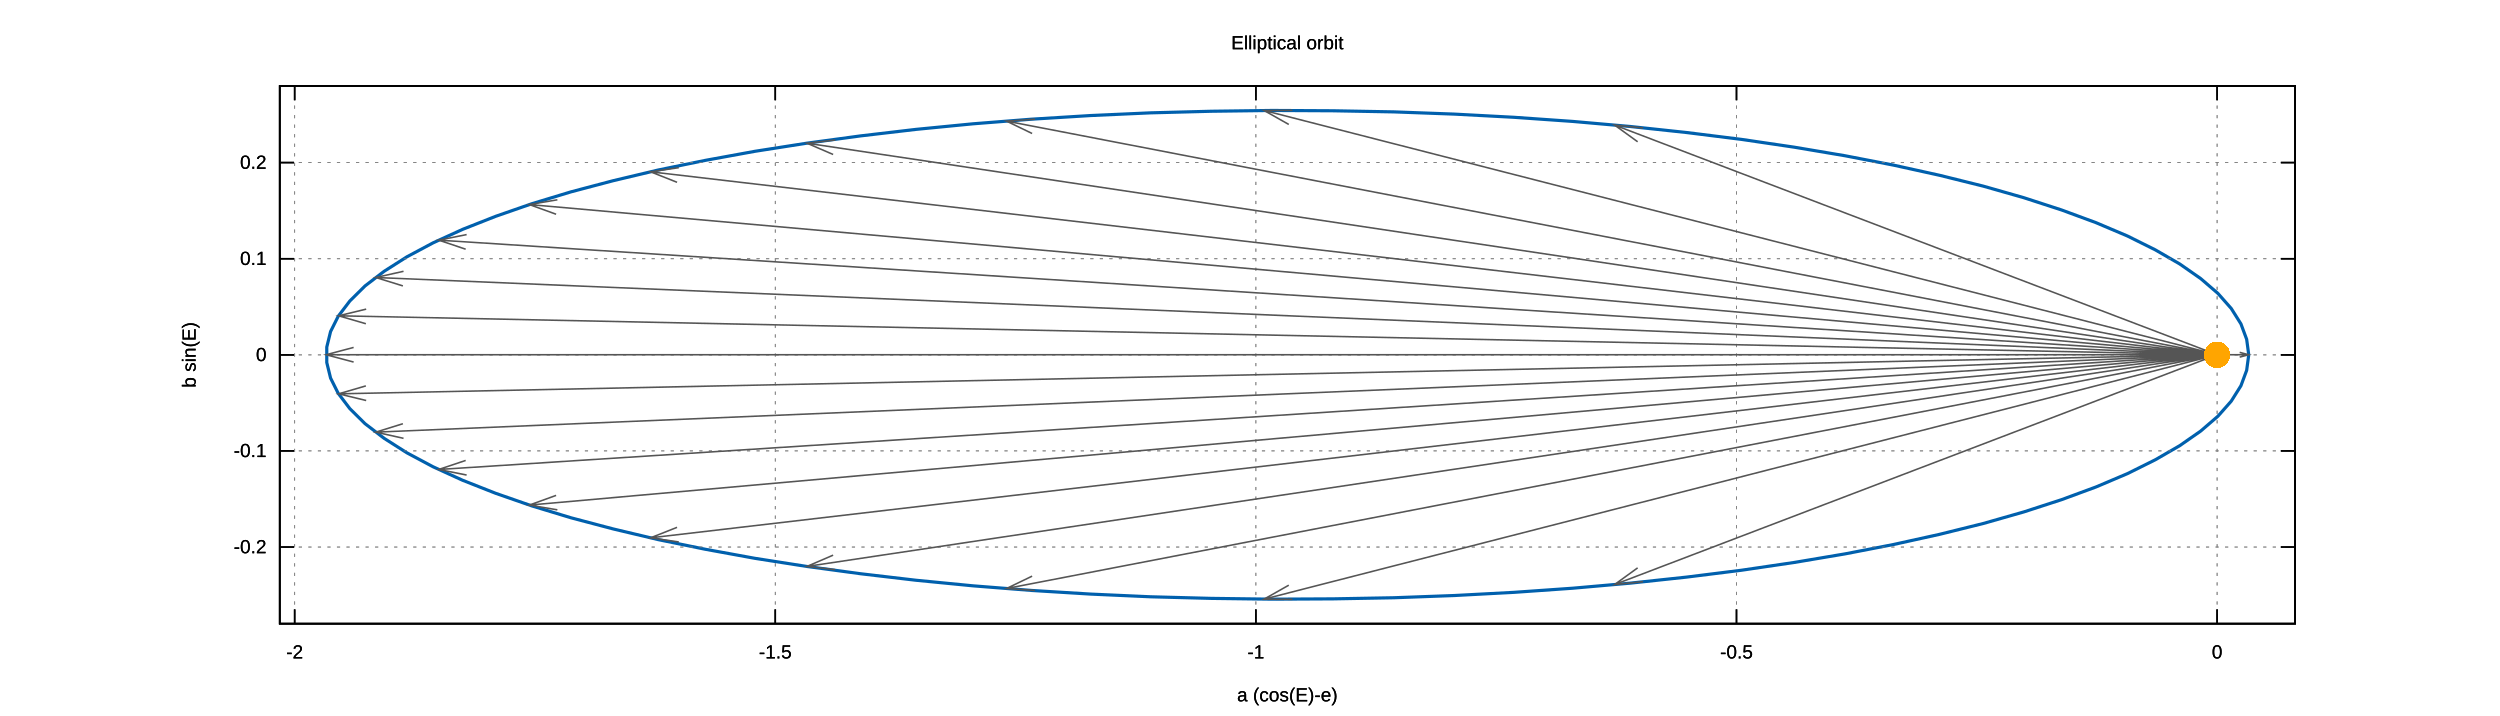
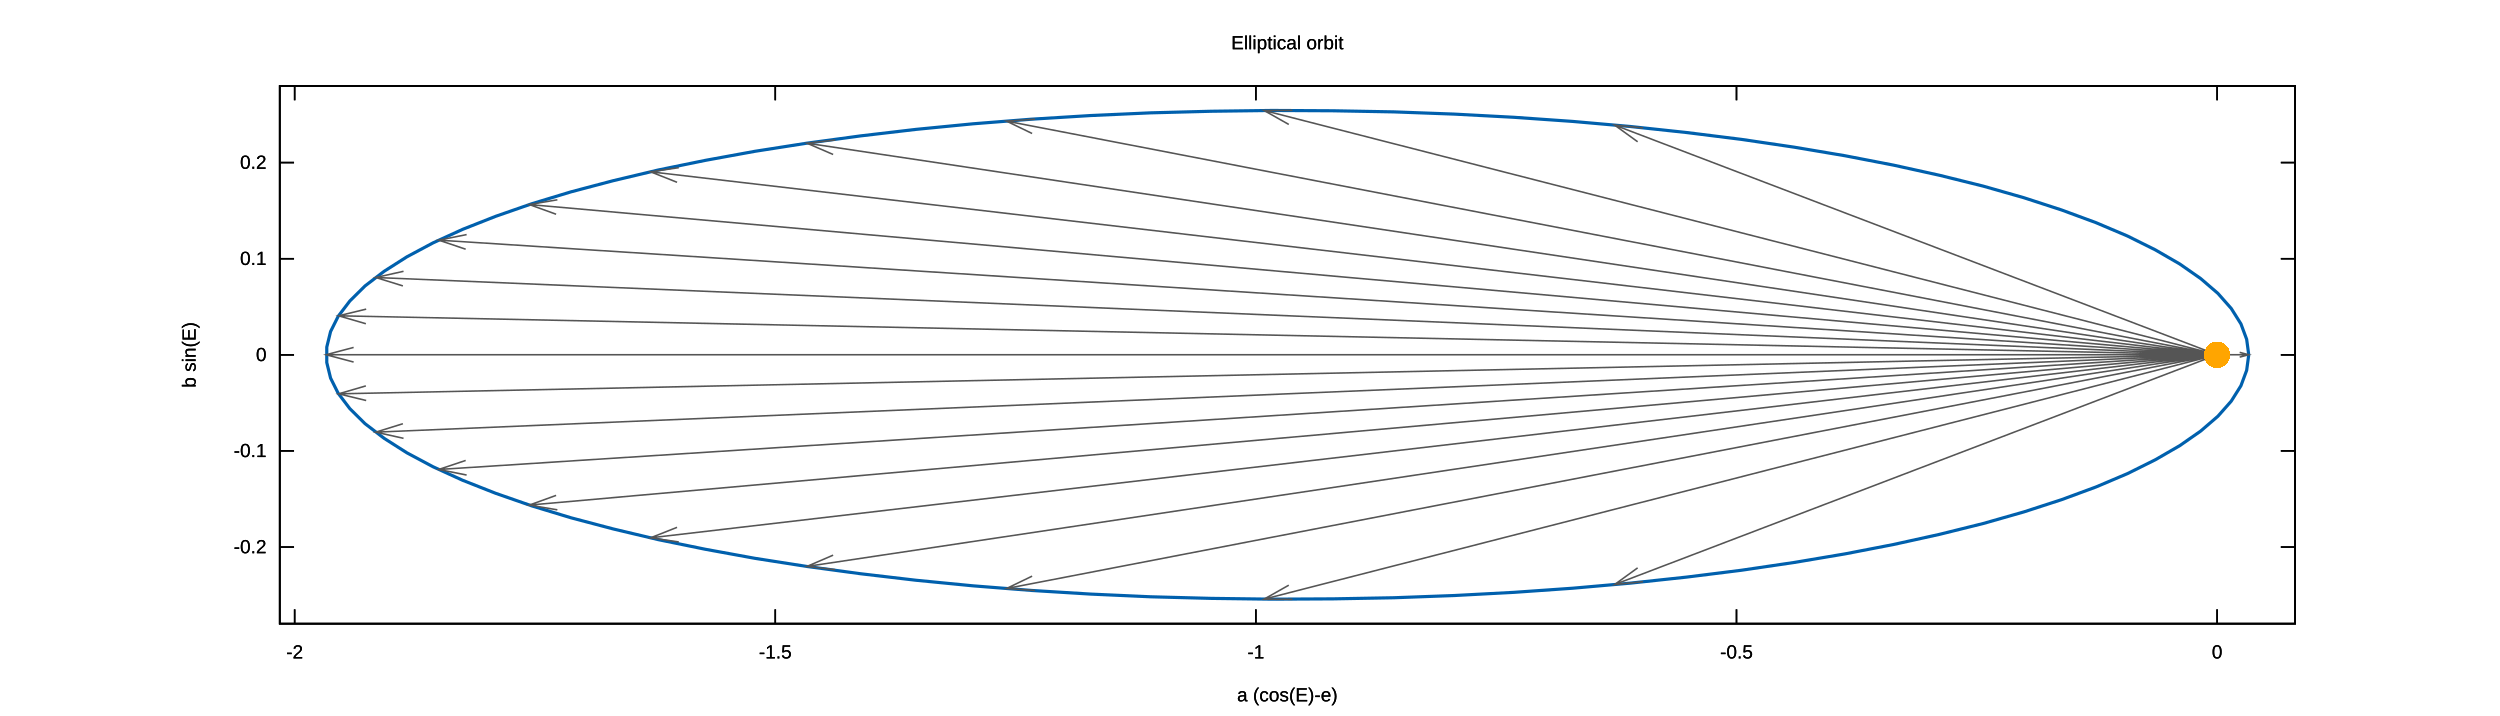
<svg xmlns="http://www.w3.org/2000/svg" xmlns:xlink="http://www.w3.org/1999/xlink" width="1573" height="450" viewBox="0 0 1573 450">
  <g id="gnuplot_canvas">
    <rect x="0" y="0" width="1573" height="450" fill="none" />
    <defs>
      <circle id="gpDot" r="0.5" stroke-width="0.5" stroke="currentColor" />
      <path id="gpPt0" stroke-width="0.222" stroke="currentColor" d="M-1,0 h2 M0,-1 v2" />
      <path id="gpPt1" stroke-width="0.222" stroke="currentColor" d="M-1,-1 L1,1 M1,-1 L-1,1" />
      <path id="gpPt2" stroke-width="0.222" stroke="currentColor" d="M-1,0 L1,0 M0,-1 L0,1 M-1,-1 L1,1 M-1,1 L1,-1" />
      <rect id="gpPt3" stroke-width="0.222" stroke="currentColor" x="-1" y="-1" width="2" height="2" />
      <rect id="gpPt4" stroke-width="0.222" stroke="currentColor" fill="currentColor" x="-1" y="-1" width="2" height="2" />
      <circle id="gpPt5" stroke-width="0.222" stroke="currentColor" cx="0" cy="0" r="1" />
      <use xlink:href="#gpPt5" id="gpPt6" fill="currentColor" stroke="none" />
      <path id="gpPt7" stroke-width="0.222" stroke="currentColor" d="M0,-1.33 L-1.33,0.67 L1.33,0.67 z" />
      <use xlink:href="#gpPt7" id="gpPt8" fill="currentColor" stroke="none" />
      <use xlink:href="#gpPt7" id="gpPt9" stroke="currentColor" transform="rotate(180)" />
      <use xlink:href="#gpPt9" id="gpPt10" fill="currentColor" stroke="none" />
      <use xlink:href="#gpPt3" id="gpPt11" stroke="currentColor" transform="rotate(45)" />
      <use xlink:href="#gpPt11" id="gpPt12" fill="currentColor" stroke="none" />
      <path id="gpPt13" stroke-width="0.222" stroke="currentColor" d="M0,1.330 L1.265,0.411 L0.782,-1.067 L-0.782,-1.076 L-1.265,0.411 z" />
      <use xlink:href="#gpPt13" id="gpPt14" fill="currentColor" stroke="none" />
      <filter id="textbox" filterUnits="objectBoundingBox" x="0" y="0" height="1" width="1">
        <feFlood flood-color="white" flood-opacity="1" result="bgnd" />
        <feComposite in="SourceGraphic" in2="bgnd" operator="atop" />
      </filter>
      <filter id="greybox" filterUnits="objectBoundingBox" x="0" y="0" height="1" width="1">
        <feFlood flood-color="lightgrey" flood-opacity="1" result="grey" />
        <feComposite in="SourceGraphic" in2="grey" operator="atop" />
      </filter>
    </defs>
    <g fill="none" color="white" stroke="currentColor" stroke-width="1.00" stroke-linecap="butt" stroke-linejoin="miter">
</g>
    <g fill="none" color="black" stroke="currentColor" stroke-width="1.00" stroke-linecap="butt" stroke-linejoin="miter">
- </g>
-     <g fill="none" color="black" stroke="black" stroke-width="0.50" stroke-linecap="butt" stroke-linejoin="miter">
- </g>
-     <g fill="none" color="gray" stroke="currentColor" stroke-width="0.50" stroke-linecap="butt" stroke-linejoin="miter">
-       <path stroke="gray" stroke-dasharray="2,4" class="gridline" d="M176.0,344.2 L1444.1,344.2  " />
-     </g>
-     <g fill="none" color="gray" stroke="gray" stroke-width="1.00" stroke-linecap="butt" stroke-linejoin="miter">
- </g>
-     <g fill="none" color="black" stroke="currentColor" stroke-width="1.00" stroke-linecap="butt" stroke-linejoin="miter">
      <path stroke="black" d="M176.0,344.2 L185.0,344.2 M1444.1,344.2 L1435.1,344.2  " />
      <g transform="translate(167.7,348.1)" stroke="none" fill="black" font-family="Arial" font-size="12.00" text-anchor="end">
        <text>
          <tspan font-family="Arial">-0.2</tspan>
        </text>
      </g>
    </g>
    <g fill="none" color="black" stroke="currentColor" stroke-width="1.00" stroke-linecap="butt" stroke-linejoin="miter">
- </g>
-     <g fill="none" color="black" stroke="black" stroke-width="0.50" stroke-linecap="butt" stroke-linejoin="miter">
- </g>
-     <g fill="none" color="gray" stroke="currentColor" stroke-width="0.50" stroke-linecap="butt" stroke-linejoin="miter">
-       <path stroke="gray" stroke-dasharray="2,4" class="gridline" d="M176.0,283.7 L1444.1,283.7  " />
-     </g>
-     <g fill="none" color="gray" stroke="gray" stroke-width="1.00" stroke-linecap="butt" stroke-linejoin="miter">
- </g>
-     <g fill="none" color="black" stroke="currentColor" stroke-width="1.00" stroke-linecap="butt" stroke-linejoin="miter">
      <path stroke="black" d="M176.0,283.7 L185.0,283.7 M1444.1,283.7 L1435.1,283.7  " />
      <g transform="translate(167.7,287.6)" stroke="none" fill="black" font-family="Arial" font-size="12.00" text-anchor="end">
        <text>
          <tspan font-family="Arial">-0.1</tspan>
        </text>
      </g>
    </g>
    <g fill="none" color="black" stroke="currentColor" stroke-width="1.00" stroke-linecap="butt" stroke-linejoin="miter">
- </g>
-     <g fill="none" color="black" stroke="black" stroke-width="0.50" stroke-linecap="butt" stroke-linejoin="miter">
- </g>
-     <g fill="none" color="gray" stroke="currentColor" stroke-width="0.50" stroke-linecap="butt" stroke-linejoin="miter">
-       <path stroke="gray" stroke-dasharray="2,4" class="gridline" d="M176.0,223.3 L1444.1,223.3  " />
-     </g>
-     <g fill="none" color="gray" stroke="gray" stroke-width="1.00" stroke-linecap="butt" stroke-linejoin="miter">
- </g>
-     <g fill="none" color="black" stroke="currentColor" stroke-width="1.00" stroke-linecap="butt" stroke-linejoin="miter">
      <path stroke="black" d="M176.0,223.3 L185.0,223.3 M1444.1,223.3 L1435.1,223.3  " />
      <g transform="translate(167.7,227.2)" stroke="none" fill="black" font-family="Arial" font-size="12.00" text-anchor="end">
        <text>
          <tspan font-family="Arial"> 0</tspan>
        </text>
      </g>
    </g>
    <g fill="none" color="black" stroke="currentColor" stroke-width="1.00" stroke-linecap="butt" stroke-linejoin="miter">
- </g>
-     <g fill="none" color="black" stroke="black" stroke-width="0.50" stroke-linecap="butt" stroke-linejoin="miter">
- </g>
-     <g fill="none" color="gray" stroke="currentColor" stroke-width="0.50" stroke-linecap="butt" stroke-linejoin="miter">
-       <path stroke="gray" stroke-dasharray="2,4" class="gridline" d="M176.0,162.8 L1444.1,162.8  " />
-     </g>
-     <g fill="none" color="gray" stroke="gray" stroke-width="1.00" stroke-linecap="butt" stroke-linejoin="miter">
- </g>
-     <g fill="none" color="black" stroke="currentColor" stroke-width="1.00" stroke-linecap="butt" stroke-linejoin="miter">
      <path stroke="black" d="M176.0,162.8 L185.0,162.8 M1444.1,162.8 L1435.1,162.8  " />
      <g transform="translate(167.7,166.7)" stroke="none" fill="black" font-family="Arial" font-size="12.00" text-anchor="end">
        <text>
          <tspan font-family="Arial"> 0.1</tspan>
        </text>
      </g>
    </g>
    <g fill="none" color="black" stroke="currentColor" stroke-width="1.00" stroke-linecap="butt" stroke-linejoin="miter">
- </g>
-     <g fill="none" color="black" stroke="black" stroke-width="0.50" stroke-linecap="butt" stroke-linejoin="miter">
- </g>
-     <g fill="none" color="gray" stroke="currentColor" stroke-width="0.50" stroke-linecap="butt" stroke-linejoin="miter">
-       <path stroke="gray" stroke-dasharray="2,4" class="gridline" d="M176.0,102.3 L1444.1,102.3  " />
-     </g>
-     <g fill="none" color="gray" stroke="gray" stroke-width="1.00" stroke-linecap="butt" stroke-linejoin="miter">
- </g>
-     <g fill="none" color="black" stroke="currentColor" stroke-width="1.00" stroke-linecap="butt" stroke-linejoin="miter">
      <path stroke="black" d="M176.0,102.3 L185.0,102.3 M1444.1,102.3 L1435.1,102.3  " />
      <g transform="translate(167.7,106.2)" stroke="none" fill="black" font-family="Arial" font-size="12.00" text-anchor="end">
        <text>
          <tspan font-family="Arial"> 0.2</tspan>
        </text>
      </g>
    </g>
    <g fill="none" color="black" stroke="currentColor" stroke-width="1.00" stroke-linecap="butt" stroke-linejoin="miter">
- </g>
-     <g fill="none" color="black" stroke="black" stroke-width="0.50" stroke-linecap="butt" stroke-linejoin="miter">
- </g>
-     <g fill="none" color="gray" stroke="currentColor" stroke-width="0.50" stroke-linecap="butt" stroke-linejoin="miter">
-       <path stroke="gray" stroke-dasharray="2,4" class="gridline" d="M185.4,392.4 L185.4,54.1  " />
-     </g>
-     <g fill="none" color="gray" stroke="gray" stroke-width="1.00" stroke-linecap="butt" stroke-linejoin="miter">
- </g>
-     <g fill="none" color="black" stroke="currentColor" stroke-width="1.00" stroke-linecap="butt" stroke-linejoin="miter">
      <path stroke="black" d="M185.4,392.4 L185.4,383.4 M185.4,54.1 L185.4,63.1  " />
      <g transform="translate(185.4,414.3)" stroke="none" fill="black" font-family="Arial" font-size="12.00" text-anchor="middle">
        <text>
          <tspan font-family="Arial">-2</tspan>
        </text>
      </g>
    </g>
    <g fill="none" color="black" stroke="currentColor" stroke-width="1.00" stroke-linecap="butt" stroke-linejoin="miter">
- </g>
-     <g fill="none" color="black" stroke="black" stroke-width="0.50" stroke-linecap="butt" stroke-linejoin="miter">
- </g>
-     <g fill="none" color="gray" stroke="currentColor" stroke-width="0.50" stroke-linecap="butt" stroke-linejoin="miter">
-       <path stroke="gray" stroke-dasharray="2,4" class="gridline" d="M487.8,392.4 L487.8,54.1  " />
-     </g>
-     <g fill="none" color="gray" stroke="gray" stroke-width="1.00" stroke-linecap="butt" stroke-linejoin="miter">
- </g>
-     <g fill="none" color="black" stroke="currentColor" stroke-width="1.00" stroke-linecap="butt" stroke-linejoin="miter">
      <path stroke="black" d="M487.8,392.4 L487.8,383.4 M487.8,54.1 L487.8,63.1  " />
      <g transform="translate(487.8,414.3)" stroke="none" fill="black" font-family="Arial" font-size="12.00" text-anchor="middle">
        <text>
          <tspan font-family="Arial">-1.5</tspan>
        </text>
      </g>
    </g>
    <g fill="none" color="black" stroke="currentColor" stroke-width="1.00" stroke-linecap="butt" stroke-linejoin="miter">
- </g>
-     <g fill="none" color="black" stroke="black" stroke-width="0.50" stroke-linecap="butt" stroke-linejoin="miter">
- </g>
-     <g fill="none" color="gray" stroke="currentColor" stroke-width="0.50" stroke-linecap="butt" stroke-linejoin="miter">
-       <path stroke="gray" stroke-dasharray="2,4" class="gridline" d="M790.2,392.4 L790.2,54.1  " />
-     </g>
-     <g fill="none" color="gray" stroke="gray" stroke-width="1.00" stroke-linecap="butt" stroke-linejoin="miter">
- </g>
-     <g fill="none" color="black" stroke="currentColor" stroke-width="1.00" stroke-linecap="butt" stroke-linejoin="miter">
      <path stroke="black" d="M790.2,392.4 L790.2,383.4 M790.2,54.1 L790.2,63.1  " />
      <g transform="translate(790.2,414.3)" stroke="none" fill="black" font-family="Arial" font-size="12.00" text-anchor="middle">
        <text>
          <tspan font-family="Arial">-1</tspan>
        </text>
      </g>
    </g>
    <g fill="none" color="black" stroke="currentColor" stroke-width="1.00" stroke-linecap="butt" stroke-linejoin="miter">
- </g>
-     <g fill="none" color="black" stroke="black" stroke-width="0.50" stroke-linecap="butt" stroke-linejoin="miter">
- </g>
-     <g fill="none" color="gray" stroke="currentColor" stroke-width="0.50" stroke-linecap="butt" stroke-linejoin="miter">
-       <path stroke="gray" stroke-dasharray="2,4" class="gridline" d="M1092.6,392.4 L1092.6,54.1  " />
-     </g>
-     <g fill="none" color="gray" stroke="gray" stroke-width="1.00" stroke-linecap="butt" stroke-linejoin="miter">
- </g>
-     <g fill="none" color="black" stroke="currentColor" stroke-width="1.00" stroke-linecap="butt" stroke-linejoin="miter">
      <path stroke="black" d="M1092.6,392.4 L1092.6,383.4 M1092.6,54.1 L1092.6,63.1  " />
      <g transform="translate(1092.6,414.3)" stroke="none" fill="black" font-family="Arial" font-size="12.00" text-anchor="middle">
        <text>
          <tspan font-family="Arial">-0.5</tspan>
        </text>
      </g>
    </g>
    <g fill="none" color="black" stroke="currentColor" stroke-width="1.00" stroke-linecap="butt" stroke-linejoin="miter">
- </g>
-     <g fill="none" color="black" stroke="black" stroke-width="0.50" stroke-linecap="butt" stroke-linejoin="miter">
- </g>
-     <g fill="none" color="gray" stroke="currentColor" stroke-width="0.50" stroke-linecap="butt" stroke-linejoin="miter">
-       <path stroke="gray" stroke-dasharray="2,4" class="gridline" d="M1395.0,392.4 L1395.0,63.1 L1395.0,54.1  " />
-     </g>
-     <g fill="none" color="gray" stroke="gray" stroke-width="1.00" stroke-linecap="butt" stroke-linejoin="miter">
- </g>
-     <g fill="none" color="black" stroke="currentColor" stroke-width="1.00" stroke-linecap="butt" stroke-linejoin="miter">
      <path stroke="black" d="M1395.0,392.4 L1395.0,383.4 M1395.0,54.1 L1395.0,63.1  " />
      <g transform="translate(1395.0,414.3)" stroke="none" fill="black" font-family="Arial" font-size="12.00" text-anchor="middle">
        <text>
          <tspan font-family="Arial"> 0</tspan>
        </text>
      </g>
    </g>
    <g fill="none" color="black" stroke="currentColor" stroke-width="1.00" stroke-linecap="butt" stroke-linejoin="miter">
</g>
    <g fill="none" color="black" stroke="currentColor" stroke-width="1.00" stroke-linecap="butt" stroke-linejoin="miter">
      <path stroke="black" d="M176.0,54.1 L176.0,392.4 L1444.1,392.4 L1444.1,54.1 L176.0,54.1 Z  " />
    </g>
    <g fill="none" color="black" stroke="currentColor" stroke-width="1.00" stroke-linecap="butt" stroke-linejoin="miter">
      <g transform="translate(123.1,223.3) rotate(270)" stroke="none" fill="black" font-family="Arial" font-size="12.00" text-anchor="middle">
        <text>
          <tspan font-family="Arial">b sin(E)</tspan>
        </text>
      </g>
    </g>
    <g fill="none" color="black" stroke="currentColor" stroke-width="1.00" stroke-linecap="butt" stroke-linejoin="miter">
      <g transform="translate(810.0,441.3)" stroke="none" fill="black" font-family="Arial" font-size="12.00" text-anchor="middle">
        <text>
          <tspan font-family="Arial">a (cos(E)-e)</tspan>
        </text>
      </g>
    </g>
    <g fill="none" color="black" stroke="currentColor" stroke-width="1.00" stroke-linecap="butt" stroke-linejoin="miter">
      <g transform="translate(810.0,31.0)" stroke="none" fill="black" font-family="Arial" font-size="12.00" text-anchor="middle">
        <text>
          <tspan font-family="Arial">Elliptical orbit</tspan>
        </text>
      </g>
    </g>
    <g fill="none" color="black" stroke="currentColor" stroke-width="1.00" stroke-linecap="butt" stroke-linejoin="miter">
</g>
    <g id="gnuplot_plot_1a">
      <g fill="none" color="white" stroke="currentColor" stroke-width="2.00" stroke-linecap="butt" stroke-linejoin="miter">
</g>
      <g fill="none" color="black" stroke="currentColor" stroke-width="2.00" stroke-linecap="butt" stroke-linejoin="miter">
        <path stroke="rgb(  0,  96, 173)" d="M1414.9,223.2 L1413.6,213.5 L1410.0,203.8 L1403.9,194.1 L1395.5,184.6 L1384.7,175.3 L1371.5,166.1 L1356.1,157.2   L1338.6,148.5 L1318.8,140.1 L1297.1,132.1 L1273.4,124.4 L1247.8,117.1 L1220.4,110.3 L1191.4,103.9 L1160.9,98.0   L1128.9,92.6 L1095.7,87.7 L1061.3,83.4 L1025.9,79.6 L989.6,76.4 L952.6,73.8 L915.1,71.8 L877.1,70.4   L838.8,69.7 L800.5,69.5 L762.1,70.0 L724.0,71.0 L686.2,72.7 L648.9,75.0 L612.2,77.9 L576.4,81.4   L541.5,85.5 L507.6,90.1 L475.0,95.2 L443.8,100.9 L414.0,107.0 L385.8,113.7 L359.3,120.7 L334.6,128.2   L311.9,136.1 L291.1,144.3 L272.5,152.8 L256.0,161.6 L241.7,170.7 L229.7,179.9 L220.1,189.4 L212.8,199.0   L208.0,208.6 L205.6,218.4 L205.6,228.1 L208.0,237.9 L212.8,247.5 L220.1,257.1 L229.7,266.6 L241.7,275.8   L256.0,284.9 L272.5,293.7 L291.1,302.2 L311.9,310.4 L334.6,318.3 L359.3,325.8 L385.8,332.8 L414.0,339.5   L443.8,345.6 L475.0,351.3 L507.6,356.4 L541.5,361.0 L576.4,365.1 L612.2,368.6 L648.9,371.5 L686.2,373.8   L724.0,375.5 L762.1,376.5 L800.5,377.0 L838.8,376.8 L877.1,376.1 L915.1,374.7 L952.6,372.7 L989.6,370.1   L1025.9,366.9 L1061.3,363.1 L1095.7,358.8 L1128.9,353.9 L1160.9,348.5 L1191.4,342.6 L1220.4,336.2 L1247.8,329.4   L1273.4,322.1 L1297.1,314.4 L1318.8,306.4 L1338.6,298.0 L1356.1,289.3 L1371.5,280.4 L1384.7,271.2 L1395.5,261.9   L1403.9,252.4 L1410.0,242.7 L1413.6,233.0 L1414.9,223.3  " />
      </g>
    </g>
    <g fill="none" color="black" stroke="currentColor" stroke-width="2.00" stroke-linecap="butt" stroke-linejoin="miter">
</g>
    <g fill="none" color="black" stroke="black" stroke-width="1.00" stroke-linecap="butt" stroke-linejoin="miter">
</g>
    <g fill="none" color="black" stroke="currentColor" stroke-width="1.00" stroke-linecap="butt" stroke-linejoin="miter">
      <path stroke="black" d="M176.0,54.1 L176.0,392.4 L1444.1,392.4 L1444.1,54.1 L176.0,54.1 Z  " />
    </g>
    <g fill="none" color="black" stroke="currentColor" stroke-width="1.00" stroke-linecap="butt" stroke-linejoin="miter">
</g>
    <g fill="none" color="black" stroke="currentColor" stroke-width="1.00" stroke-linecap="butt" stroke-linejoin="miter">
- </g>
-     <g fill="none" color="black" stroke="black" stroke-width="0.50" stroke-linecap="butt" stroke-linejoin="miter">
- </g>
-     <g fill="none" color="gray" stroke="currentColor" stroke-width="0.50" stroke-linecap="butt" stroke-linejoin="miter">
-       <path stroke="gray" stroke-dasharray="2,4" class="gridline" d="M176.0,344.2 L1444.1,344.2  " />
-     </g>
-     <g fill="none" color="gray" stroke="gray" stroke-width="1.00" stroke-linecap="butt" stroke-linejoin="miter">
- </g>
-     <g fill="none" color="black" stroke="currentColor" stroke-width="1.00" stroke-linecap="butt" stroke-linejoin="miter">
      <path stroke="black" d="M176.0,344.2 L185.0,344.2 M1444.1,344.2 L1435.1,344.2  " />
      <g transform="translate(167.7,348.1)" stroke="none" fill="black" font-family="Arial" font-size="12.00" text-anchor="end">
        <text>
          <tspan font-family="Arial">-0.2</tspan>
        </text>
      </g>
    </g>
    <g fill="none" color="black" stroke="currentColor" stroke-width="1.00" stroke-linecap="butt" stroke-linejoin="miter">
- </g>
-     <g fill="none" color="black" stroke="black" stroke-width="0.50" stroke-linecap="butt" stroke-linejoin="miter">
- </g>
-     <g fill="none" color="gray" stroke="currentColor" stroke-width="0.50" stroke-linecap="butt" stroke-linejoin="miter">
-       <path stroke="gray" stroke-dasharray="2,4" class="gridline" d="M176.0,283.7 L1444.1,283.7  " />
-     </g>
-     <g fill="none" color="gray" stroke="gray" stroke-width="1.00" stroke-linecap="butt" stroke-linejoin="miter">
- </g>
-     <g fill="none" color="black" stroke="currentColor" stroke-width="1.00" stroke-linecap="butt" stroke-linejoin="miter">
      <path stroke="black" d="M176.0,283.7 L185.0,283.7 M1444.1,283.7 L1435.1,283.7  " />
      <g transform="translate(167.7,287.6)" stroke="none" fill="black" font-family="Arial" font-size="12.00" text-anchor="end">
        <text>
          <tspan font-family="Arial">-0.1</tspan>
        </text>
      </g>
    </g>
    <g fill="none" color="black" stroke="currentColor" stroke-width="1.00" stroke-linecap="butt" stroke-linejoin="miter">
- </g>
-     <g fill="none" color="black" stroke="black" stroke-width="0.50" stroke-linecap="butt" stroke-linejoin="miter">
- </g>
-     <g fill="none" color="gray" stroke="currentColor" stroke-width="0.50" stroke-linecap="butt" stroke-linejoin="miter">
-       <path stroke="gray" stroke-dasharray="2,4" class="gridline" d="M176.0,223.3 L1444.1,223.3  " />
-     </g>
-     <g fill="none" color="gray" stroke="gray" stroke-width="1.00" stroke-linecap="butt" stroke-linejoin="miter">
- </g>
-     <g fill="none" color="black" stroke="currentColor" stroke-width="1.00" stroke-linecap="butt" stroke-linejoin="miter">
      <path stroke="black" d="M176.0,223.3 L185.0,223.3 M1444.1,223.3 L1435.1,223.3  " />
      <g transform="translate(167.7,227.2)" stroke="none" fill="black" font-family="Arial" font-size="12.00" text-anchor="end">
        <text>
          <tspan font-family="Arial"> 0</tspan>
        </text>
      </g>
    </g>
    <g fill="none" color="black" stroke="currentColor" stroke-width="1.00" stroke-linecap="butt" stroke-linejoin="miter">
- </g>
-     <g fill="none" color="black" stroke="black" stroke-width="0.50" stroke-linecap="butt" stroke-linejoin="miter">
- </g>
-     <g fill="none" color="gray" stroke="currentColor" stroke-width="0.50" stroke-linecap="butt" stroke-linejoin="miter">
-       <path stroke="gray" stroke-dasharray="2,4" class="gridline" d="M176.0,162.8 L1444.1,162.8  " />
-     </g>
-     <g fill="none" color="gray" stroke="gray" stroke-width="1.00" stroke-linecap="butt" stroke-linejoin="miter">
- </g>
-     <g fill="none" color="black" stroke="currentColor" stroke-width="1.00" stroke-linecap="butt" stroke-linejoin="miter">
      <path stroke="black" d="M176.0,162.8 L185.0,162.8 M1444.1,162.8 L1435.1,162.8  " />
      <g transform="translate(167.7,166.7)" stroke="none" fill="black" font-family="Arial" font-size="12.00" text-anchor="end">
        <text>
          <tspan font-family="Arial"> 0.1</tspan>
        </text>
      </g>
    </g>
    <g fill="none" color="black" stroke="currentColor" stroke-width="1.00" stroke-linecap="butt" stroke-linejoin="miter">
- </g>
-     <g fill="none" color="black" stroke="black" stroke-width="0.50" stroke-linecap="butt" stroke-linejoin="miter">
- </g>
-     <g fill="none" color="gray" stroke="currentColor" stroke-width="0.50" stroke-linecap="butt" stroke-linejoin="miter">
-       <path stroke="gray" stroke-dasharray="2,4" class="gridline" d="M176.0,102.3 L1444.1,102.3  " />
-     </g>
-     <g fill="none" color="gray" stroke="gray" stroke-width="1.00" stroke-linecap="butt" stroke-linejoin="miter">
- </g>
-     <g fill="none" color="black" stroke="currentColor" stroke-width="1.00" stroke-linecap="butt" stroke-linejoin="miter">
      <path stroke="black" d="M176.0,102.3 L185.0,102.3 M1444.1,102.3 L1435.1,102.3  " />
      <g transform="translate(167.7,106.2)" stroke="none" fill="black" font-family="Arial" font-size="12.00" text-anchor="end">
        <text>
          <tspan font-family="Arial"> 0.2</tspan>
        </text>
      </g>
    </g>
    <g fill="none" color="black" stroke="currentColor" stroke-width="1.00" stroke-linecap="butt" stroke-linejoin="miter">
- </g>
-     <g fill="none" color="black" stroke="black" stroke-width="0.50" stroke-linecap="butt" stroke-linejoin="miter">
- </g>
-     <g fill="none" color="gray" stroke="currentColor" stroke-width="0.50" stroke-linecap="butt" stroke-linejoin="miter">
-       <path stroke="gray" stroke-dasharray="2,4" class="gridline" d="M185.4,392.4 L185.4,54.1  " />
-     </g>
-     <g fill="none" color="gray" stroke="gray" stroke-width="1.00" stroke-linecap="butt" stroke-linejoin="miter">
- </g>
-     <g fill="none" color="black" stroke="currentColor" stroke-width="1.00" stroke-linecap="butt" stroke-linejoin="miter">
      <path stroke="black" d="M185.4,392.4 L185.4,383.4 M185.4,54.1 L185.4,63.1  " />
      <g transform="translate(185.4,414.3)" stroke="none" fill="black" font-family="Arial" font-size="12.00" text-anchor="middle">
        <text>
          <tspan font-family="Arial">-2</tspan>
        </text>
      </g>
    </g>
    <g fill="none" color="black" stroke="currentColor" stroke-width="1.00" stroke-linecap="butt" stroke-linejoin="miter">
- </g>
-     <g fill="none" color="black" stroke="black" stroke-width="0.50" stroke-linecap="butt" stroke-linejoin="miter">
- </g>
-     <g fill="none" color="gray" stroke="currentColor" stroke-width="0.50" stroke-linecap="butt" stroke-linejoin="miter">
-       <path stroke="gray" stroke-dasharray="2,4" class="gridline" d="M487.8,392.4 L487.8,54.1  " />
-     </g>
-     <g fill="none" color="gray" stroke="gray" stroke-width="1.00" stroke-linecap="butt" stroke-linejoin="miter">
- </g>
-     <g fill="none" color="black" stroke="currentColor" stroke-width="1.00" stroke-linecap="butt" stroke-linejoin="miter">
      <path stroke="black" d="M487.8,392.4 L487.8,383.4 M487.8,54.1 L487.8,63.1  " />
      <g transform="translate(487.8,414.3)" stroke="none" fill="black" font-family="Arial" font-size="12.00" text-anchor="middle">
        <text>
          <tspan font-family="Arial">-1.5</tspan>
        </text>
      </g>
    </g>
    <g fill="none" color="black" stroke="currentColor" stroke-width="1.00" stroke-linecap="butt" stroke-linejoin="miter">
- </g>
-     <g fill="none" color="black" stroke="black" stroke-width="0.50" stroke-linecap="butt" stroke-linejoin="miter">
- </g>
-     <g fill="none" color="gray" stroke="currentColor" stroke-width="0.50" stroke-linecap="butt" stroke-linejoin="miter">
-       <path stroke="gray" stroke-dasharray="2,4" class="gridline" d="M790.2,392.4 L790.2,54.1  " />
-     </g>
-     <g fill="none" color="gray" stroke="gray" stroke-width="1.00" stroke-linecap="butt" stroke-linejoin="miter">
- </g>
-     <g fill="none" color="black" stroke="currentColor" stroke-width="1.00" stroke-linecap="butt" stroke-linejoin="miter">
      <path stroke="black" d="M790.2,392.4 L790.2,383.4 M790.2,54.1 L790.2,63.1  " />
      <g transform="translate(790.2,414.3)" stroke="none" fill="black" font-family="Arial" font-size="12.00" text-anchor="middle">
        <text>
          <tspan font-family="Arial">-1</tspan>
        </text>
      </g>
    </g>
    <g fill="none" color="black" stroke="currentColor" stroke-width="1.00" stroke-linecap="butt" stroke-linejoin="miter">
- </g>
-     <g fill="none" color="black" stroke="black" stroke-width="0.50" stroke-linecap="butt" stroke-linejoin="miter">
- </g>
-     <g fill="none" color="gray" stroke="currentColor" stroke-width="0.50" stroke-linecap="butt" stroke-linejoin="miter">
-       <path stroke="gray" stroke-dasharray="2,4" class="gridline" d="M1092.6,392.4 L1092.6,54.1  " />
-     </g>
-     <g fill="none" color="gray" stroke="gray" stroke-width="1.00" stroke-linecap="butt" stroke-linejoin="miter">
- </g>
-     <g fill="none" color="black" stroke="currentColor" stroke-width="1.00" stroke-linecap="butt" stroke-linejoin="miter">
      <path stroke="black" d="M1092.6,392.4 L1092.6,383.4 M1092.6,54.1 L1092.6,63.1  " />
      <g transform="translate(1092.6,414.3)" stroke="none" fill="black" font-family="Arial" font-size="12.00" text-anchor="middle">
        <text>
          <tspan font-family="Arial">-0.5</tspan>
        </text>
      </g>
    </g>
    <g fill="none" color="black" stroke="currentColor" stroke-width="1.00" stroke-linecap="butt" stroke-linejoin="miter">
- </g>
-     <g fill="none" color="black" stroke="black" stroke-width="0.50" stroke-linecap="butt" stroke-linejoin="miter">
- </g>
-     <g fill="none" color="gray" stroke="currentColor" stroke-width="0.50" stroke-linecap="butt" stroke-linejoin="miter">
-       <path stroke="gray" stroke-dasharray="2,4" class="gridline" d="M1395.0,392.4 L1395.0,63.1 L1395.0,54.1  " />
-     </g>
-     <g fill="none" color="gray" stroke="gray" stroke-width="1.00" stroke-linecap="butt" stroke-linejoin="miter">
- </g>
-     <g fill="none" color="black" stroke="currentColor" stroke-width="1.00" stroke-linecap="butt" stroke-linejoin="miter">
      <path stroke="black" d="M1395.0,392.4 L1395.0,383.4 M1395.0,54.1 L1395.0,63.1  " />
      <g transform="translate(1395.0,414.3)" stroke="none" fill="black" font-family="Arial" font-size="12.00" text-anchor="middle">
        <text>
          <tspan font-family="Arial"> 0</tspan>
        </text>
      </g>
    </g>
    <g fill="none" color="black" stroke="currentColor" stroke-width="1.00" stroke-linecap="butt" stroke-linejoin="miter">
</g>
    <g fill="none" color="black" stroke="currentColor" stroke-width="1.00" stroke-linecap="butt" stroke-linejoin="miter">
      <path stroke="black" d="M176.0,54.1 L176.0,392.4 L1444.1,392.4 L1444.1,54.1 L176.0,54.1 Z  " />
    </g>
    <g fill="none" color="black" stroke="currentColor" stroke-width="1.00" stroke-linecap="butt" stroke-linejoin="miter">
      <g transform="translate(123.1,223.3) rotate(270)" stroke="none" fill="black" font-family="Arial" font-size="12.00" text-anchor="middle">
        <text>
          <tspan font-family="Arial">b sin(E)</tspan>
        </text>
      </g>
    </g>
    <g fill="none" color="black" stroke="currentColor" stroke-width="1.00" stroke-linecap="butt" stroke-linejoin="miter">
      <g transform="translate(810.0,441.3)" stroke="none" fill="black" font-family="Arial" font-size="12.00" text-anchor="middle">
        <text>
          <tspan font-family="Arial">a (cos(E)-e)</tspan>
        </text>
      </g>
    </g>
    <g fill="none" color="black" stroke="currentColor" stroke-width="1.00" stroke-linecap="butt" stroke-linejoin="miter">
      <g transform="translate(810.0,31.0)" stroke="none" fill="black" font-family="Arial" font-size="12.00" text-anchor="middle">
        <text>
          <tspan font-family="Arial">Elliptical orbit</tspan>
        </text>
      </g>
    </g>
    <g fill="none" color="black" stroke="currentColor" stroke-width="1.00" stroke-linecap="butt" stroke-linejoin="miter">
</g>
    <g id="gnuplot_plot_1b">
      <g fill="none" color="black" stroke="currentColor" stroke-width="1.00" stroke-linecap="butt" stroke-linejoin="miter">
</g>
      <g fill="none" color="black" stroke="currentColor" stroke-width="1.00" stroke-linecap="butt" stroke-linejoin="miter">
        <path stroke="rgb( 85,  85,  85)" d="M1409.2,224.7 L1414.9,223.2 L1409.2,221.7 M1395.0,223.2 L1414.9,223.2 M1033.8,80.5 L1015.9,78.7 L1030.4,89.2   M1395.0,223.2 L1015.9,78.7 M813.2,69.4 L795.3,69.5 L810.9,78.3 M1395.0,223.2 L795.3,69.5 M651.2,75.0   L633.3,76.2 L649.4,84.0 M1395.0,223.2 L633.3,76.2 M525.5,88.1 L507.7,90.1 L524.2,97.2 M1395.0,223.2   L507.7,90.1 M427.1,105.5 L409.3,108.1 L426.0,114.7 M1395.0,223.2 L409.3,108.1 M350.7,125.7 L333.0,128.7   L349.9,134.8 M1395.0,223.2 L333.0,128.7 M293.6,147.6 L276.0,151.1 L293.0,156.8 M1395.0,223.2 L276.0,151.1   M253.9,170.7 L236.4,174.6 L253.5,179.9 M1395.0,223.2 L236.4,174.6 M230.4,194.5 L213.0,198.7 L230.2,203.7   M1395.0,223.2 L213.0,198.7 M222.5,218.6 L205.2,223.2 L222.5,227.8 M1395.0,223.2 L205.2,223.2 M230.2,242.8   L213.0,247.8 L230.4,252.0 M1395.0,223.2 L213.0,247.8 M253.5,266.6 L236.4,271.9 L253.9,275.8 M1395.0,223.2   L236.4,271.9 M293.0,289.7 L276.0,295.4 L293.6,298.9 M1395.0,223.2 L276.0,295.4 M349.9,311.7 L333.0,317.8   L350.7,320.8 M1395.0,223.2 L333.0,317.8 M426.0,331.8 L409.3,338.4 L427.1,341.0 M1395.0,223.2 L409.3,338.4   M524.2,349.3 L507.7,356.4 L525.5,358.4 M1395.0,223.2 L507.7,356.4 M649.4,362.5 L633.3,370.3 L651.2,371.5   M1395.0,223.2 L633.3,370.3 M810.9,368.2 L795.3,377.0 L813.2,377.1 M1395.0,223.2 L795.3,377.0 M1030.4,357.3   L1015.9,367.8 L1033.8,366.0 M1395.0,223.2 L1015.9,367.8  " />
      </g>
    </g>
    <g fill="none" color="white" stroke="rgb( 85,  85,  85)" stroke-width="2.00" stroke-linecap="butt" stroke-linejoin="miter">
</g>
    <g fill="none" color="black" stroke="currentColor" stroke-width="2.00" stroke-linecap="butt" stroke-linejoin="miter">
</g>
    <g fill="none" color="black" stroke="black" stroke-width="1.00" stroke-linecap="butt" stroke-linejoin="miter">
</g>
    <g fill="none" color="black" stroke="currentColor" stroke-width="1.00" stroke-linecap="butt" stroke-linejoin="miter">
      <path stroke="black" d="M176.0,54.1 L176.0,392.4 L1444.1,392.4 L1444.1,54.1 L176.0,54.1 Z  " />
    </g>
    <g fill="none" color="black" stroke="currentColor" stroke-width="1.00" stroke-linecap="butt" stroke-linejoin="miter">
      <g stroke="none" shape-rendering="crispEdges">
        <polygon fill="rgb(255, 165,   0)" points="1403.3,223.2 1403.2,222.8 1403.2,222.4 1403.1,222.0 1403.1,221.5 1403.0,221.1 1402.8,220.7 1402.7,220.3 1402.5,219.9 1402.3,219.5 1402.1,219.1 1401.9,218.7 1401.7,218.4 1401.4,218.0 1401.1,217.7 1400.8,217.4 1400.5,217.1 1400.2,216.8 1399.8,216.5 1399.5,216.3 1399.1,216.1 1398.7,215.9 1398.3,215.7 1397.9,215.5 1397.5,215.4 1397.1,215.2 1396.7,215.1 1396.2,215.1 1395.8,215.0 1395.4,215.0 1395.0,214.9 1394.5,215.0 1394.1,215.0 1393.7,215.1 1393.2,215.1 1392.8,215.2 1392.4,215.4 1392.0,215.5 1391.6,215.7 1391.2,215.9 1390.8,216.1 1390.4,216.3 1390.1,216.5 1389.7,216.8 1389.4,217.1 1389.1,217.4 1388.8,217.7 1388.5,218.0 1388.2,218.4 1388.0,218.7 1387.8,219.1 1387.6,219.5 1387.4,219.9 1387.2,220.3 1387.1,220.7 1386.9,221.1 1386.8,221.5 1386.8,222.0 1386.7,222.4 1386.7,222.8 1386.7,223.2 1386.7,223.7 1386.7,224.1 1386.8,224.5 1386.8,225.0 1386.9,225.4 1387.1,225.8 1387.2,226.2 1387.4,226.6 1387.6,227.0 1387.8,227.4 1388.0,227.8 1388.2,228.1 1388.5,228.5 1388.8,228.8 1389.1,229.1 1389.4,229.4 1389.7,229.7 1390.1,230.0 1390.4,230.2 1390.8,230.4 1391.2,230.6 1391.6,230.8 1392.0,231.0 1392.4,231.1 1392.8,231.3 1393.2,231.4 1393.7,231.4 1394.1,231.5 1394.5,231.5 1395.0,231.5 1395.4,231.5 1395.8,231.5 1396.2,231.4 1396.7,231.4 1397.1,231.3 1397.5,231.1 1397.9,231.0 1398.3,230.8 1398.7,230.6 1399.1,230.4 1399.5,230.2 1399.8,230.0 1400.2,229.7 1400.5,229.4 1400.8,229.1 1401.1,228.8 1401.4,228.5 1401.7,228.1 1401.9,227.8 1402.1,227.4 1402.3,227.0 1402.5,226.6 1402.7,226.2 1402.8,225.8 1403.0,225.4 1403.1,225.0 1403.1,224.5 1403.2,224.1 1403.2,223.7 " />
      </g>
    </g>
    <g fill="none" color="black" stroke="currentColor" stroke-width="1.00" stroke-linecap="butt" stroke-linejoin="miter">
</g>
  </g>
</svg>
